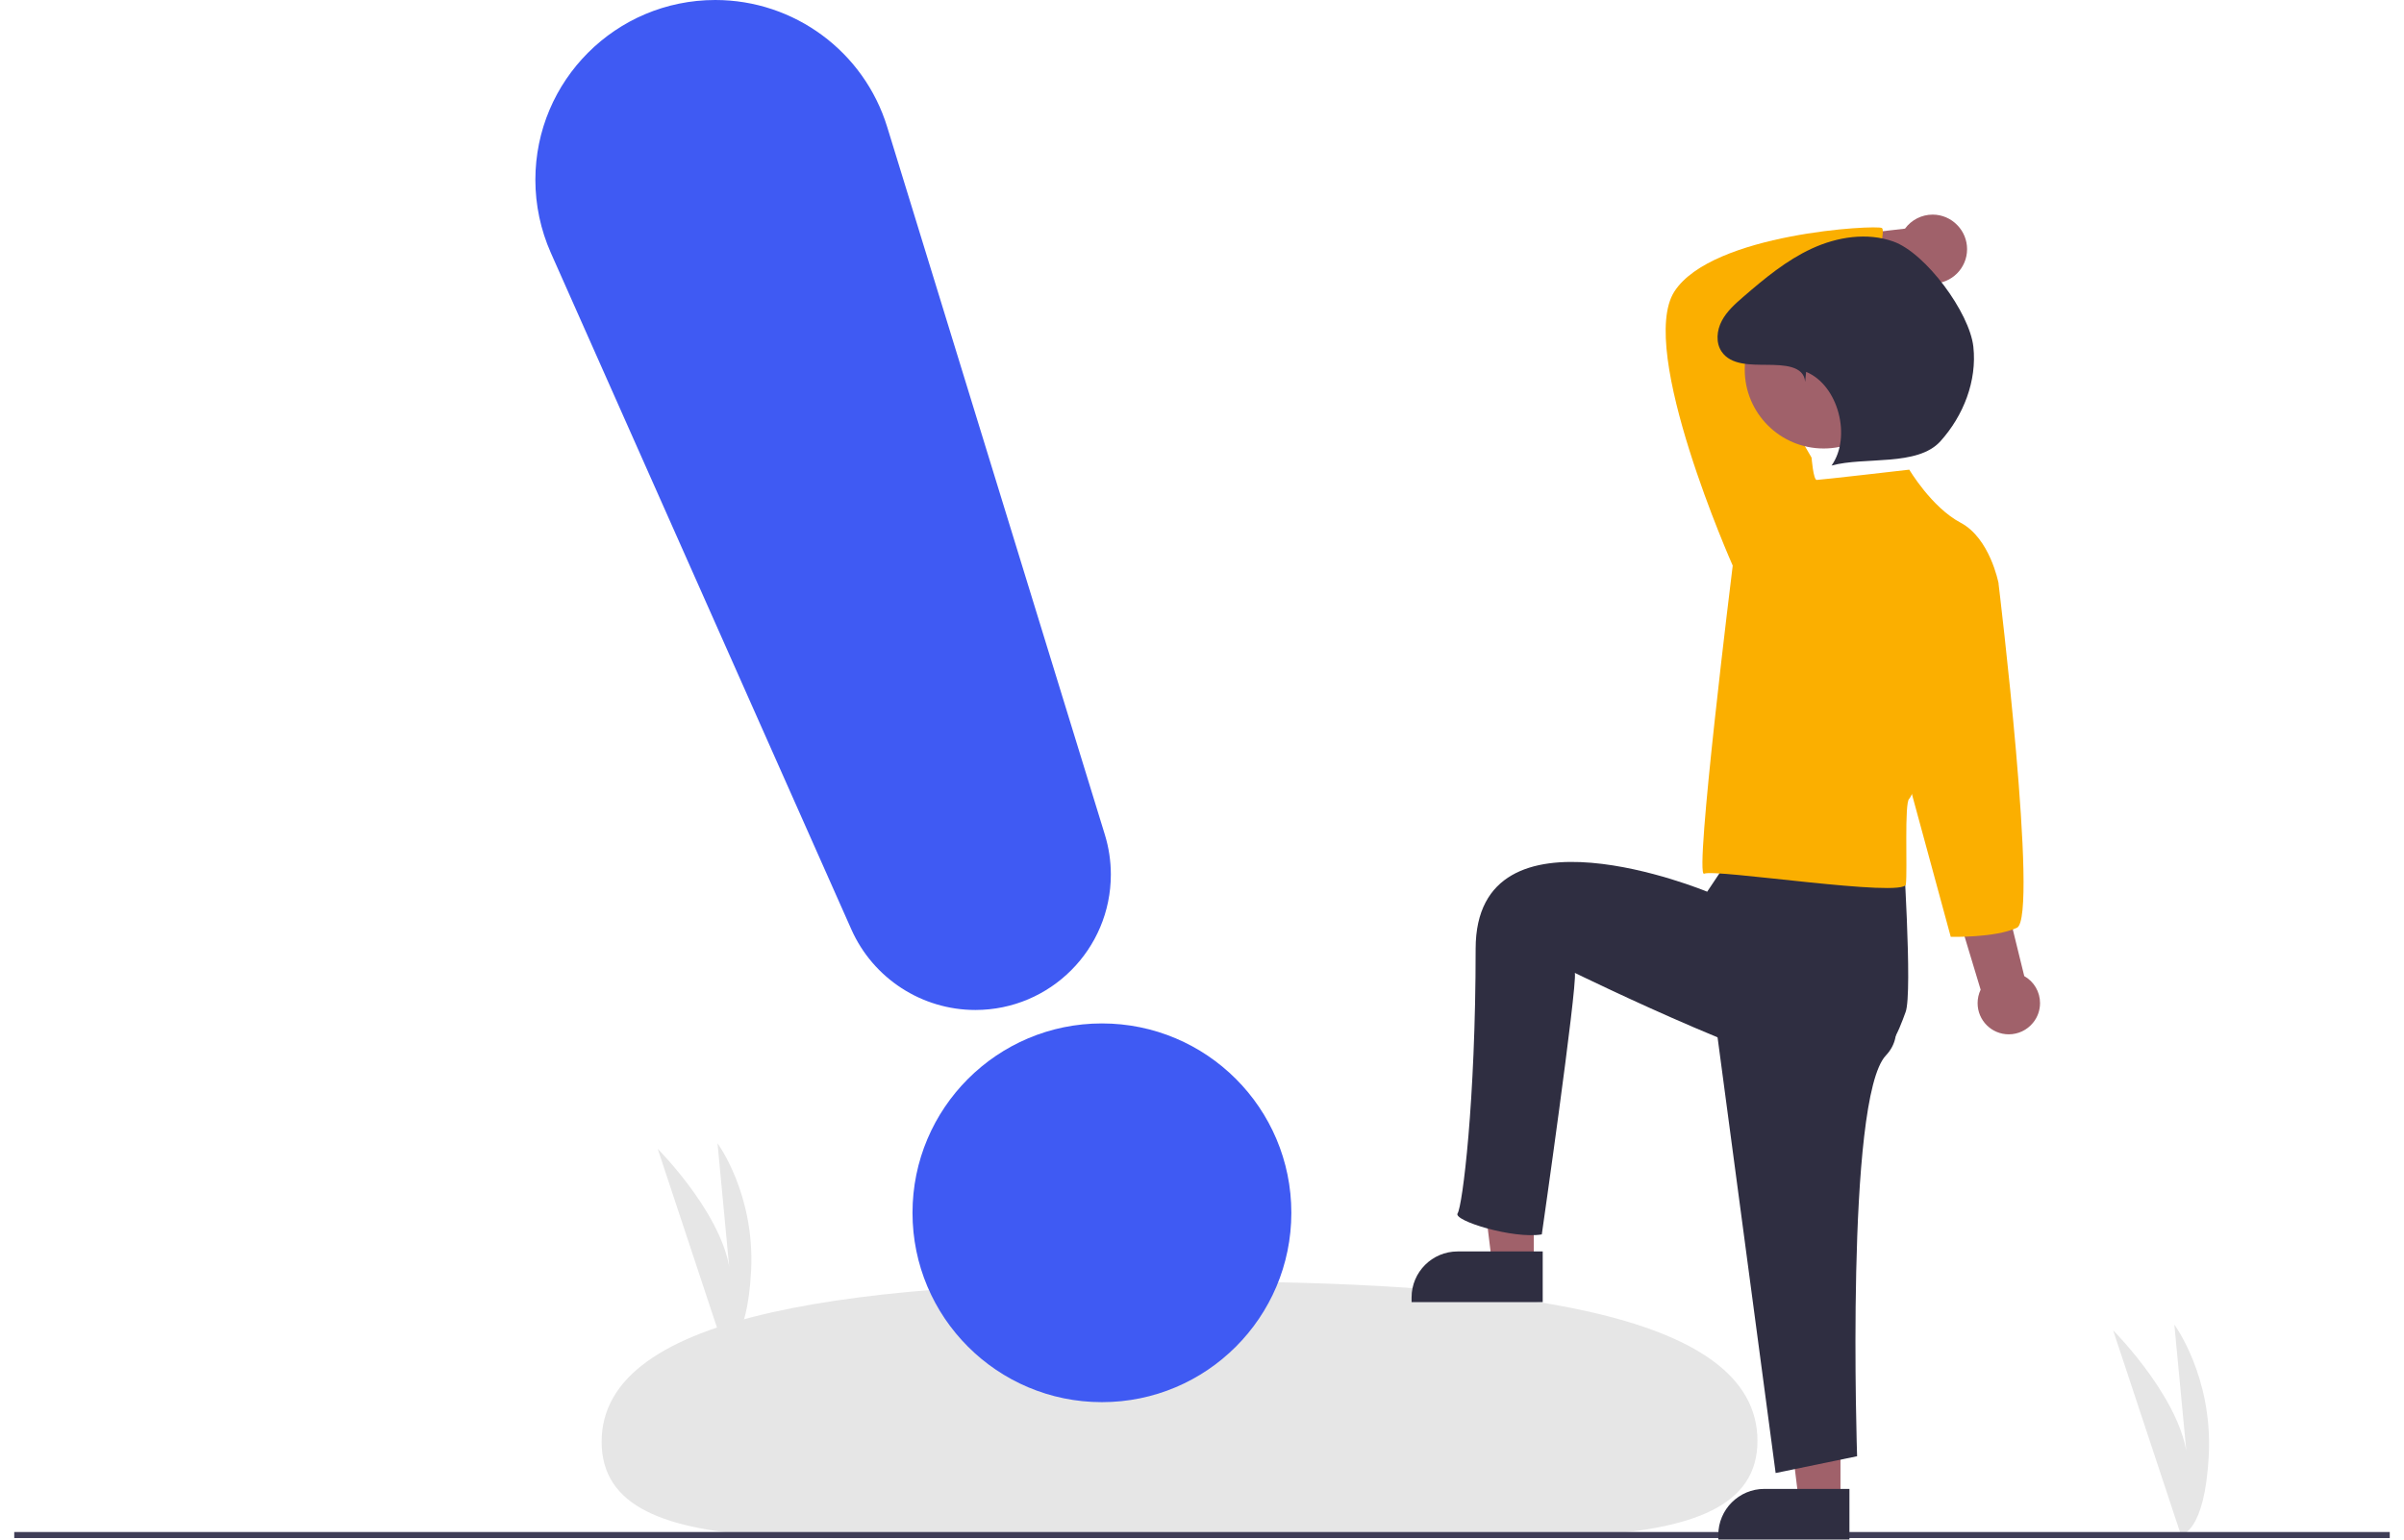
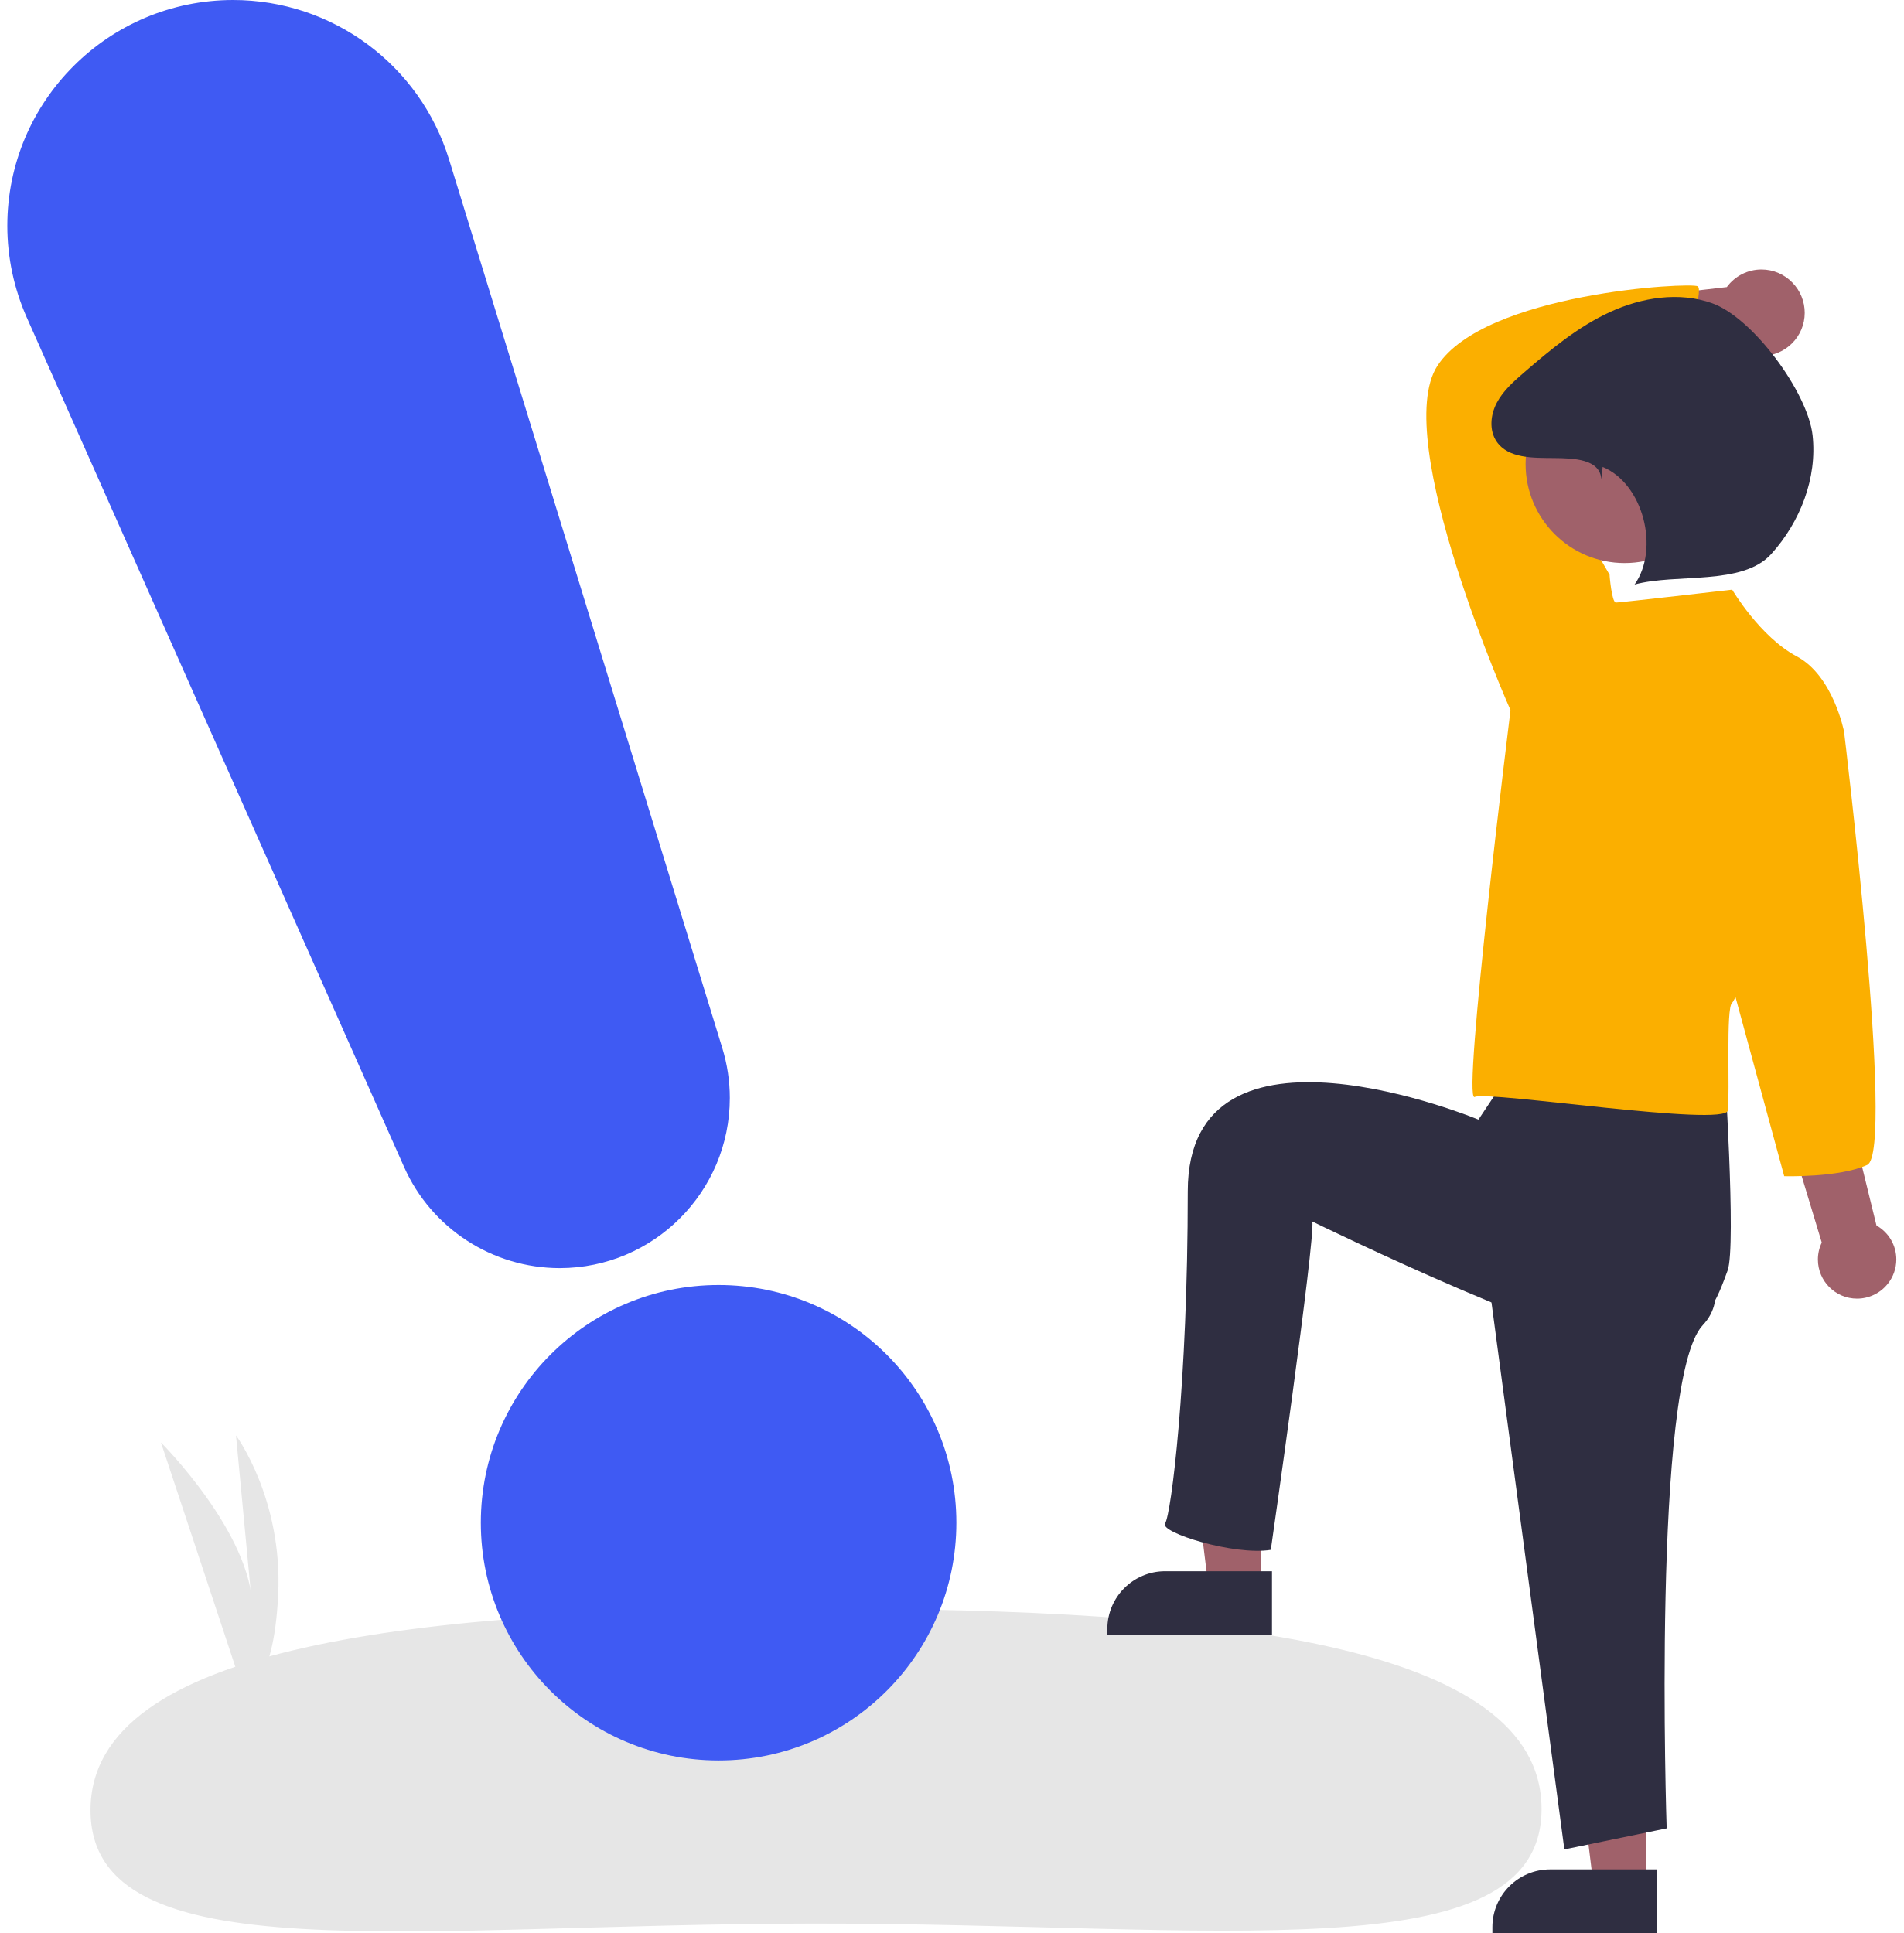
- <svg xmlns="http://www.w3.org/2000/svg" xml:space="preserve" width="64px" height="41px" version="1.1" style="shape-rendering:geometricPrecision; text-rendering:geometricPrecision; image-rendering:optimizeQuality; fill-rule:evenodd; clip-rule:evenodd" viewBox="0 0 68.185 44.205">
+ <svg xmlns="http://www.w3.org/2000/svg" xml:space="preserve" width="64px" height="65px" version="1.1" style="shape-rendering:geometricPrecision; text-rendering:geometricPrecision; image-rendering:optimizeQuality; fill-rule:evenodd; clip-rule:evenodd" viewBox="0 0 70.381 72.035">
  <defs>
    <style type="text/css">
   
-     .fil3 {fill:#2F2E41;fill-rule:nonzero}
-     .fil1 {fill:#3F3D56;fill-rule:nonzero}
-     .fil5 {fill:#3F5AF3;fill-rule:nonzero}
-     .fil2 {fill:#A0616A;fill-rule:nonzero}
+     .fil2 {fill:#2F2E41;fill-rule:nonzero}
+     .fil4 {fill:#3F5AF3;fill-rule:nonzero}
+     .fil1 {fill:#A0616A;fill-rule:nonzero}
    .fil0 {fill:#E6E6E6;fill-rule:nonzero}
-     .fil4 {fill:#FBAF00;fill-rule:nonzero}
+     .fil3 {fill:#FBAF00;fill-rule:nonzero}
   
  </style>
  </defs>
  <g id="Layer_x0020_1">
-     <g id="_1181001898784">
-       <path class="fil0" d="M62.192 44.074l-1.947 -5.877c0,0 2.142,2.142 2.142,3.9l-0.385 -4.065c0,0 1.099,1.483 0.989,3.735 -0.11,2.252 -0.799,2.307 -0.799,2.307z" />
-       <path class="fil0" d="M20.371 38.723l-1.901 -5.736c0,0 2.091,2.09 2.091,3.806l-0.375 -3.967c0,0 1.072,1.447 0.965,3.645 -0.108,2.198 -0.78,2.252 -0.78,2.252z" />
-       <path class="fil0" d="M50.036 41.369c0.004,3.773 -7.48,2.613 -16.641,2.621 -9.161,0.008 -16.532,1.181 -16.535,-2.592 -0.003,-3.773 7.478,-4.6 16.639,-4.608 9.161,-0.008 16.534,0.806 16.537,4.579z" />
-       <rect class="fil1" y="43.988" width="68.185" height="0.173" />
-       <polygon class="fil2" points="43.616,36.274 42.418,36.274 41.848,31.654 43.616,31.654 " />
-       <path class="fil3" d="M41.429 35.932l2.443 0 0 1.454 -3.764 0 0 -0.133c0,-0.73 0.592,-1.321 1.321,-1.321 0,0 0,0 0,0l0 0z" />
-       <polygon class="fil2" points="52.419,43.092 51.222,43.092 50.652,38.473 52.419,38.473 " />
-       <path class="fil3" d="M50.233 42.75l2.443 0 0 1.455 -3.764 0 0 -0.133c0,-0.73 0.592,-1.322 1.321,-1.322 0,0 0,0 0,0l0 0z" />
-       <path class="fil2" d="M57.944 29.368c0.132,-0.159 0.203,-0.36 0.203,-0.567 0,-0.321 -0.173,-0.618 -0.453,-0.775l-2.782 -11.332 -1.778 0.765 3.308 10.957c-0.057,0.121 -0.087,0.253 -0.087,0.387 0,0.494 0.4,0.895 0.895,0.895 0.269,0 0.524,-0.121 0.694,-0.33l0 0z" />
-       <path class="fil2" d="M55.774 6.466c-0.185,-0.194 -0.441,-0.304 -0.709,-0.304 -0.314,0 -0.609,0.15 -0.794,0.403l-4.305 0.495 0.655 1.66 3.915 -0.733c0.158,0.101 0.342,0.154 0.529,0.154 0.546,0 0.988,-0.442 0.988,-0.988 0,-0.256 -0.1,-0.503 -0.279,-0.687l0 0z" />
-       <path class="fil3" d="M48.679 28.193l1.879 14.101 2.338 -0.482c0,0 -0.344,-10.269 0.826,-11.507 1.169,-1.238 -1.504,-3.407 -1.504,-3.407l-3.539 1.295z" />
-       <path class="fil3" d="M49.456 24.309l-0.863 1.294c0,0 -6.646,-2.761 -6.646,1.64 0,4.402 -0.38,7.389 -0.518,7.596 -0.138,0.206 1.591,0.741 2.417,0.604 0,0 1.018,-7.097 0.949,-7.509 0,0 6.519,3.196 7.757,2.921 1.238,-0.275 1.531,-1.249 1.737,-1.799 0.207,-0.55 -0.086,-4.92 -0.086,-4.92l-4.127 -1.259 -0.62 1.432z" />
-       <path class="fil4" d="M49.572 16.536l-0.246 -0.296c0,0 -2.755,-6.199 -1.673,-7.872 1.083,-1.673 5.806,-1.919 5.954,-1.821 0.148,0.099 -0.353,1.377 -0.008,1.967 0,0 -3.659,0.793 -3.905,0.892 -0.246,0.098 1.896,3.735 1.896,3.735l-0.246 2.214 -1.772 1.181z" />
-       <path class="fil4" d="M54.394 13.485c0,0 -2.558,0.295 -2.657,0.295 -0.098,0 -0.147,-0.639 -0.147,-0.639l-2.264 3.099c0,0 -1.115,8.993 -0.82,8.846 0.296,-0.148 5.741,0.7 5.79,0.306 0.049,-0.394 -0.049,-2.362 0.098,-2.46 0.148,-0.098 2.559,-6.2 2.559,-6.2 0,0 -0.246,-1.279 -1.083,-1.722 -0.836,-0.442 -1.476,-1.525 -1.476,-1.525z" />
-       <path class="fil4" d="M56.165 15.896l0.788 0.836c0,0 1.169,9.612 0.53,9.907 -0.64,0.295 -1.899,0.259 -1.899,0.259l-1.239 -4.556 1.82 -6.446z" />
-       <circle class="fil2" cx="51.936" cy="10.612" r="2.265" />
-       <path class="fil3" d="M51.404 10.965c-0.03,-0.47 -0.623,-0.486 -1.094,-0.49 -0.471,-0.005 -1.034,0.012 -1.3,-0.376 -0.177,-0.257 -0.143,-0.613 0.003,-0.888 0.145,-0.275 0.384,-0.487 0.62,-0.691 0.607,-0.525 1.234,-1.046 1.963,-1.383 0.73,-0.336 1.585,-0.472 2.342,-0.202 0.929,0.332 2.186,2.039 2.295,3.02 0.108,0.981 -0.284,1.981 -0.945,2.714 -0.661,0.733 -2.173,0.437 -3.125,0.698 0.579,-0.819 0.197,-2.307 -0.73,-2.69l-0.029 0.288z" />
-       <circle class="fil5" cx="31.22" cy="34.822" r="5.437" />
-       <path class="fil5" d="M27.59 28.999c-0.001,0 -0.001,0 -0.001,0 -1.538,0 -2.934,-0.906 -3.56,-2.311l-8.627 -19.428c-0.292,-0.66 -0.444,-1.374 -0.444,-2.096 0,-2.852 2.312,-5.164 5.164,-5.164 2.267,0 4.27,1.48 4.935,3.647l6.247 20.318c0.114,0.37 0.172,0.756 0.172,1.144 0,2.147 -1.739,3.888 -3.886,3.89l0 0z" />
+     <g id="_2839448214656">
+       <path class="fil0" d="M8.822 63.101l-3.098 -9.346c0,0 3.407,3.406 3.407,6.202l-0.611 -6.464c0,0 1.747,2.358 1.572,5.94 -0.175,3.581 -1.27,3.668 -1.27,3.668z" />
+       <path class="fil0" d="M57.163 67.414c0.006,6.149 -12.189,4.258 -27.118,4.271 -14.929,0.012 -26.939,1.925 -26.945,-4.224 -0.005,-6.148 12.185,-7.496 27.114,-7.509 14.929,-0.013 26.944,1.314 26.949,7.462z" />
+       <polygon class="fil1" points="46.701,59.111 44.749,59.111 43.82,51.583 46.701,51.583 " />
+       <path class="fil2" d="M43.138 58.553l3.981 0 0 2.37 -6.134 0 0 -0.216c0,-1.189 0.964,-2.154 2.153,-2.154 0,0 0,0 0,0l0 0z" />
+       <polygon class="fil1" points="61.047,70.222 59.095,70.222 58.166,62.694 61.047,62.694 " />
+       <path class="fil2" d="M57.484 69.665l3.981 0 0 2.37 -6.134 0 0 -0.217c0,-1.189 0.964,-2.153 2.153,-2.153 0,0 0,0 0,0l0 0z" />
+       <path class="fil1" d="M70.05 47.857c0.214,-0.26 0.331,-0.586 0.331,-0.923 0,-0.524 -0.282,-1.007 -0.739,-1.264l-4.533 -18.466 -2.898 1.247 5.392 17.855c-0.095,0.197 -0.144,0.412 -0.144,0.63 0,0.806 0.654,1.459 1.459,1.459 0.439,0 0.855,-0.198 1.132,-0.538l0 0z" />
+       <path class="fil1" d="M66.514 10.537c-0.302,-0.316 -0.72,-0.495 -1.157,-0.495 -0.511,0 -0.991,0.244 -1.292,0.657l-7.017 0.805 1.068 2.706 6.381 -1.194c0.257,0.163 0.556,0.25 0.861,0.25 0.889,0 1.61,-0.721 1.61,-1.609 0,-0.418 -0.163,-0.82 -0.454,-1.12l0 0z" />
+       <path class="fil2" d="M54.952 45.942l3.061 22.979 3.811 -0.785c0,0 -0.56,-16.734 1.345,-18.752 1.905,-2.017 -2.451,-5.552 -2.451,-5.552l-5.766 2.11z" />
+       <path class="fil2" d="M56.217 39.613l-1.406 2.11c0,0 -10.83,-4.501 -10.83,2.672 0,7.173 -0.62,12.041 -0.844,12.377 -0.224,0.336 2.593,1.209 3.938,0.985 0,0 1.659,-11.564 1.547,-12.237 0,0 10.624,5.209 12.642,4.761 2.017,-0.449 2.494,-2.036 2.83,-2.932 0.336,-0.897 -0.141,-8.017 -0.141,-8.017l-6.724 -2.053 -1.012 2.334z" />
+       <path class="fil3" d="M56.407 26.946l-0.401 -0.481c0,0 -4.49,-10.103 -2.726,-12.829 1.764,-2.726 9.461,-3.127 9.702,-2.966 0.24,0.16 -0.575,2.242 -0.013,3.204 0,0 -5.963,1.293 -6.364,1.453 -0.401,0.161 3.09,6.087 3.09,6.087l-0.401 3.608 -2.887 1.924z" />
+       <path class="fil3" d="M64.265 21.975c0,0 -4.17,0.481 -4.33,0.481 -0.16,0 -0.24,-1.042 -0.24,-1.042l-3.689 5.051c0,0 -1.817,14.654 -1.336,14.414 0.481,-0.241 9.354,1.141 9.434,0.499 0.081,-0.641 -0.08,-3.848 0.161,-4.009 0.24,-0.16 4.169,-10.102 4.169,-10.102 0,0 -0.401,-2.085 -1.764,-2.807 -1.363,-0.721 -2.405,-2.485 -2.405,-2.485z" />
+       <path class="fil3" d="M67.151 25.904l1.283 1.363c0,0 1.906,15.662 0.864,16.144 -1.042,0.481 -3.094,0.421 -3.094,0.421l-2.019 -7.425 2.966 -10.503z" />
+       <circle class="fil1" cx="60.258" cy="17.293" r="3.69" />
+       <path class="fil2" d="M59.392 17.868c-0.05,-0.765 -1.016,-0.792 -1.783,-0.799 -0.767,-0.007 -1.685,0.02 -2.119,-0.612 -0.287,-0.419 -0.232,-0.999 0.005,-1.447 0.237,-0.449 0.627,-0.794 1.011,-1.125 0.99,-0.857 2.011,-1.706 3.2,-2.254 1.189,-0.549 2.582,-0.77 3.815,-0.33 1.515,0.54 3.563,3.323 3.74,4.921 0.176,1.599 -0.462,3.229 -1.539,4.423 -1.077,1.195 -3.542,0.713 -5.093,1.138 0.943,-1.335 0.321,-3.76 -1.19,-4.383l-0.047 0.468z" />
+       <circle class="fil4" cx="26.501" cy="56.746" r="8.859" />
+       <path class="fil4" d="M20.585 47.257c-0.001,0 -0.001,0 -0.001,0 -2.507,0 -4.782,-1.477 -5.801,-3.767l-14.059 -31.66c-0.476,-1.075 -0.724,-2.239 -0.724,-3.415 0,-4.647 3.768,-8.415 8.415,-8.415 3.694,0 6.958,2.411 8.043,5.942l10.18 33.111c0.185,0.602 0.281,1.232 0.281,1.863 0,3.499 -2.835,6.338 -6.334,6.341l0 0z" />
    </g>
  </g>
</svg>
